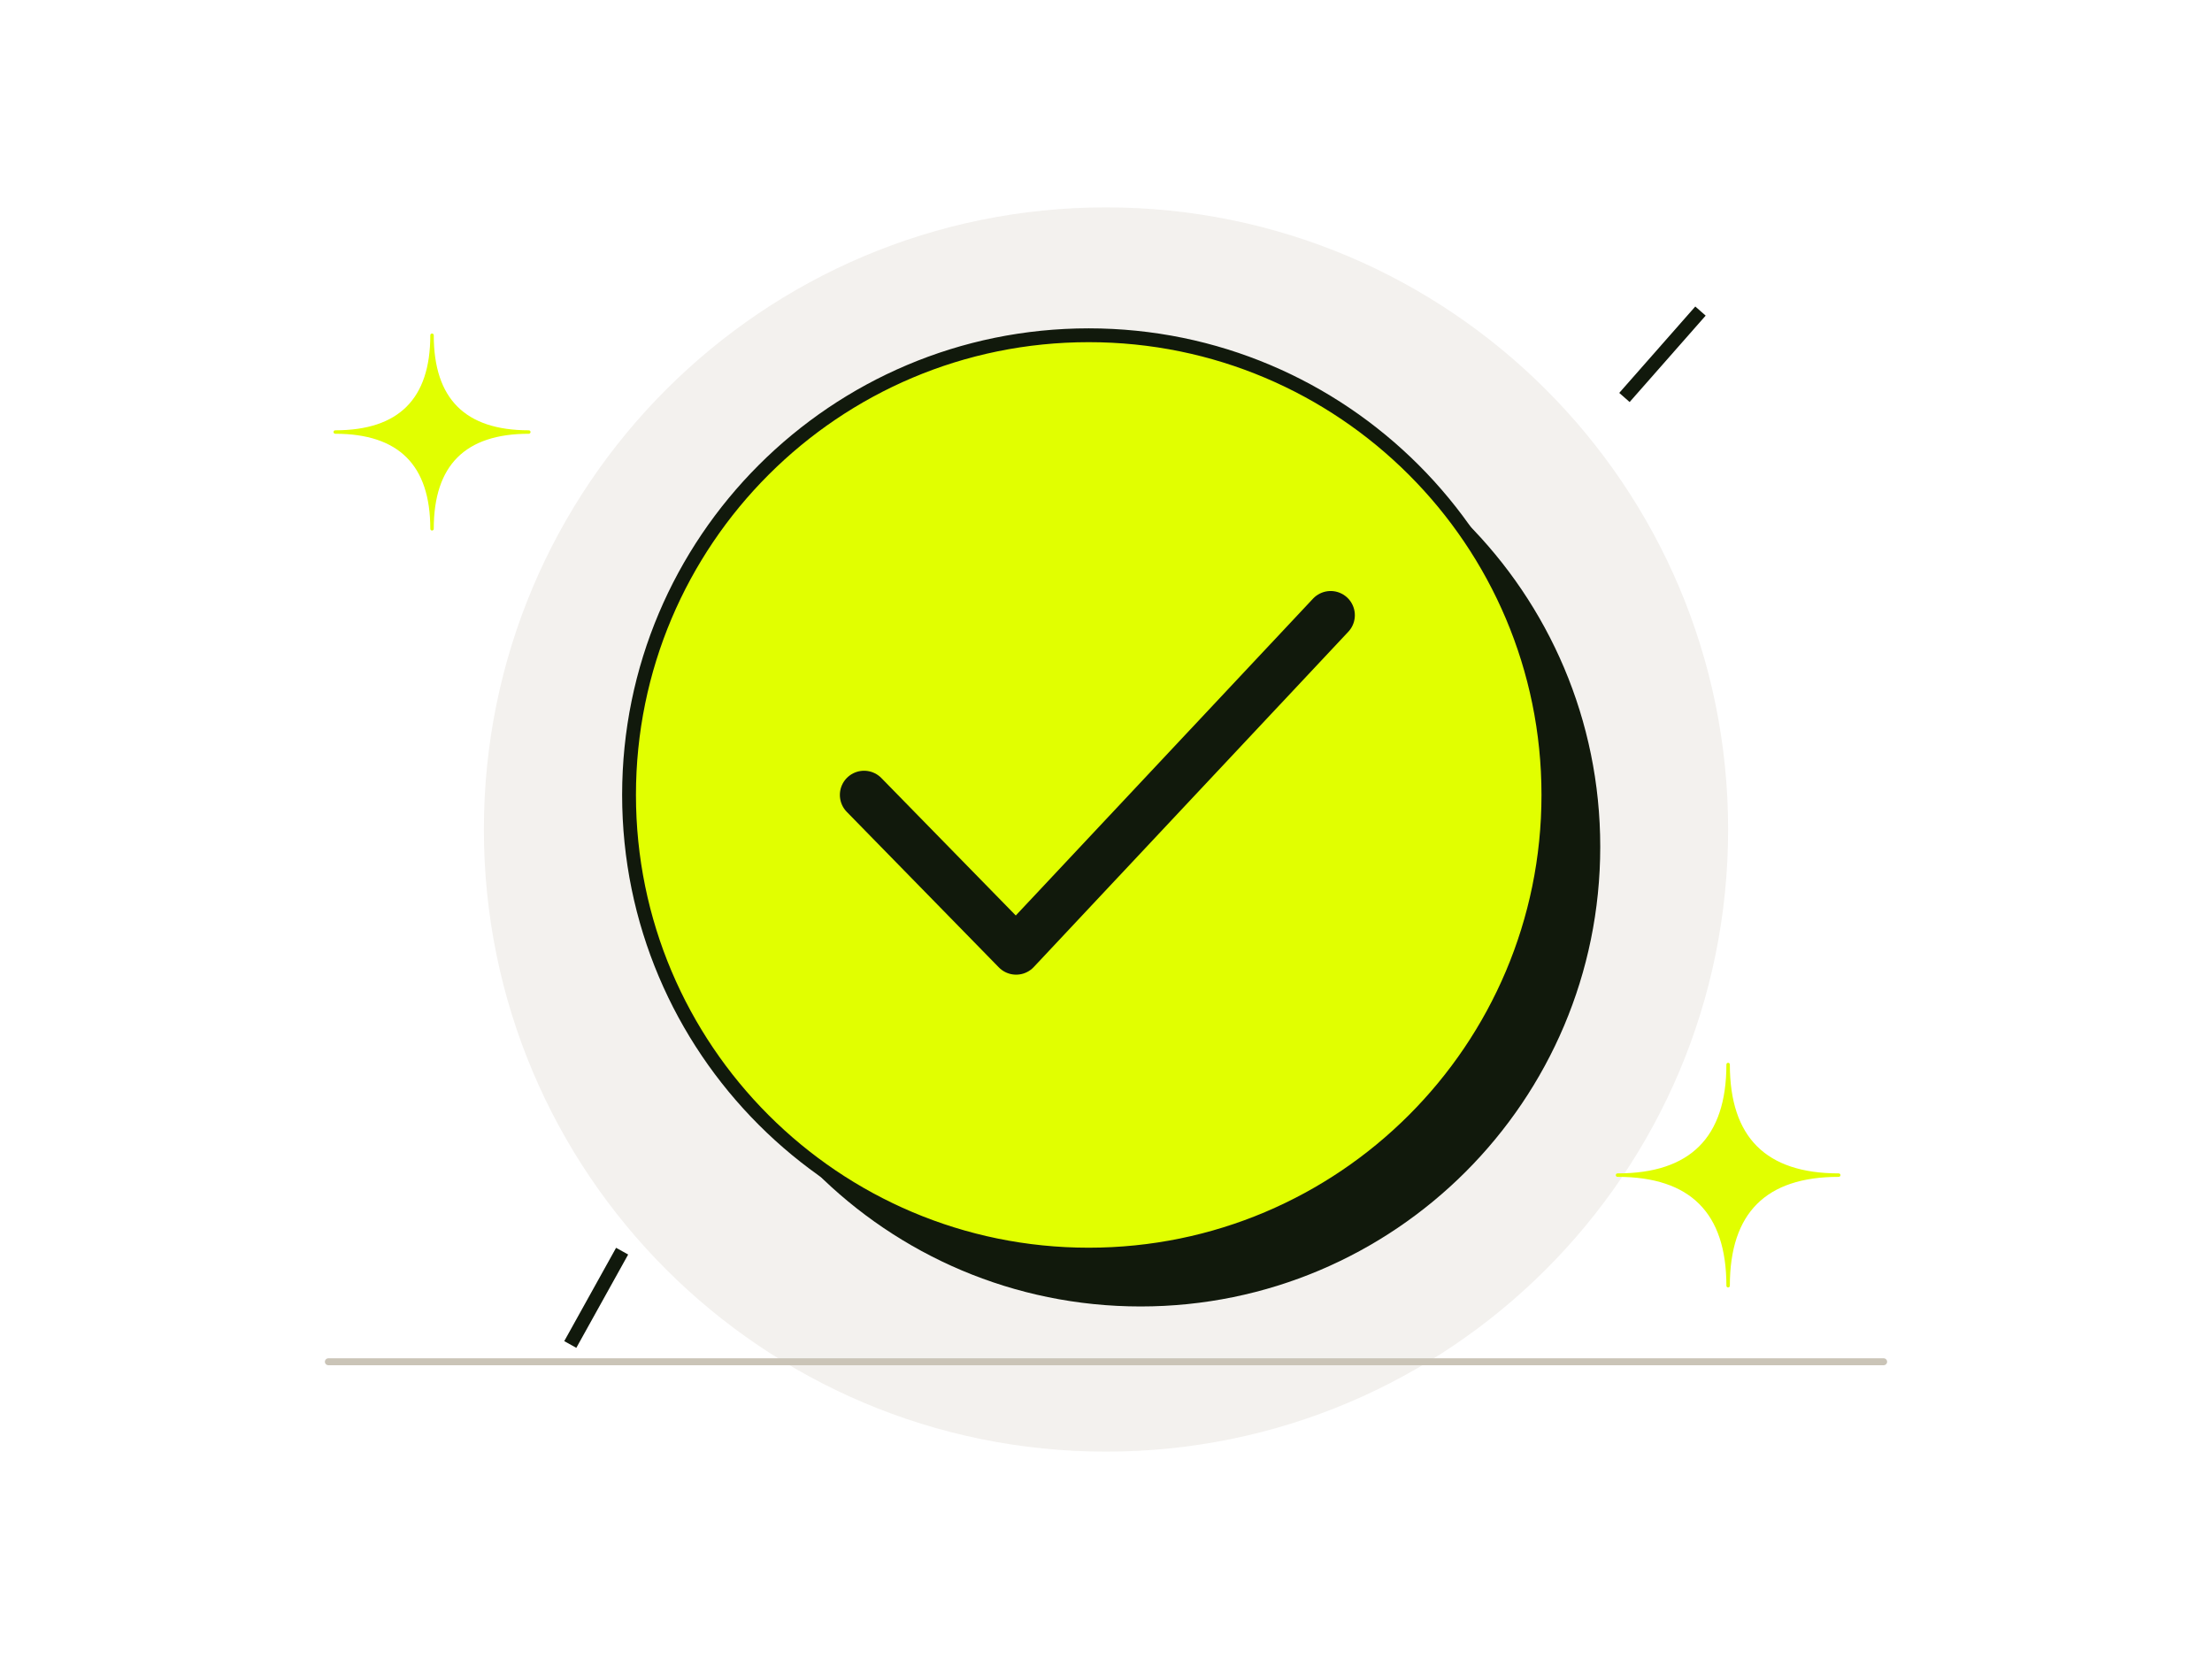
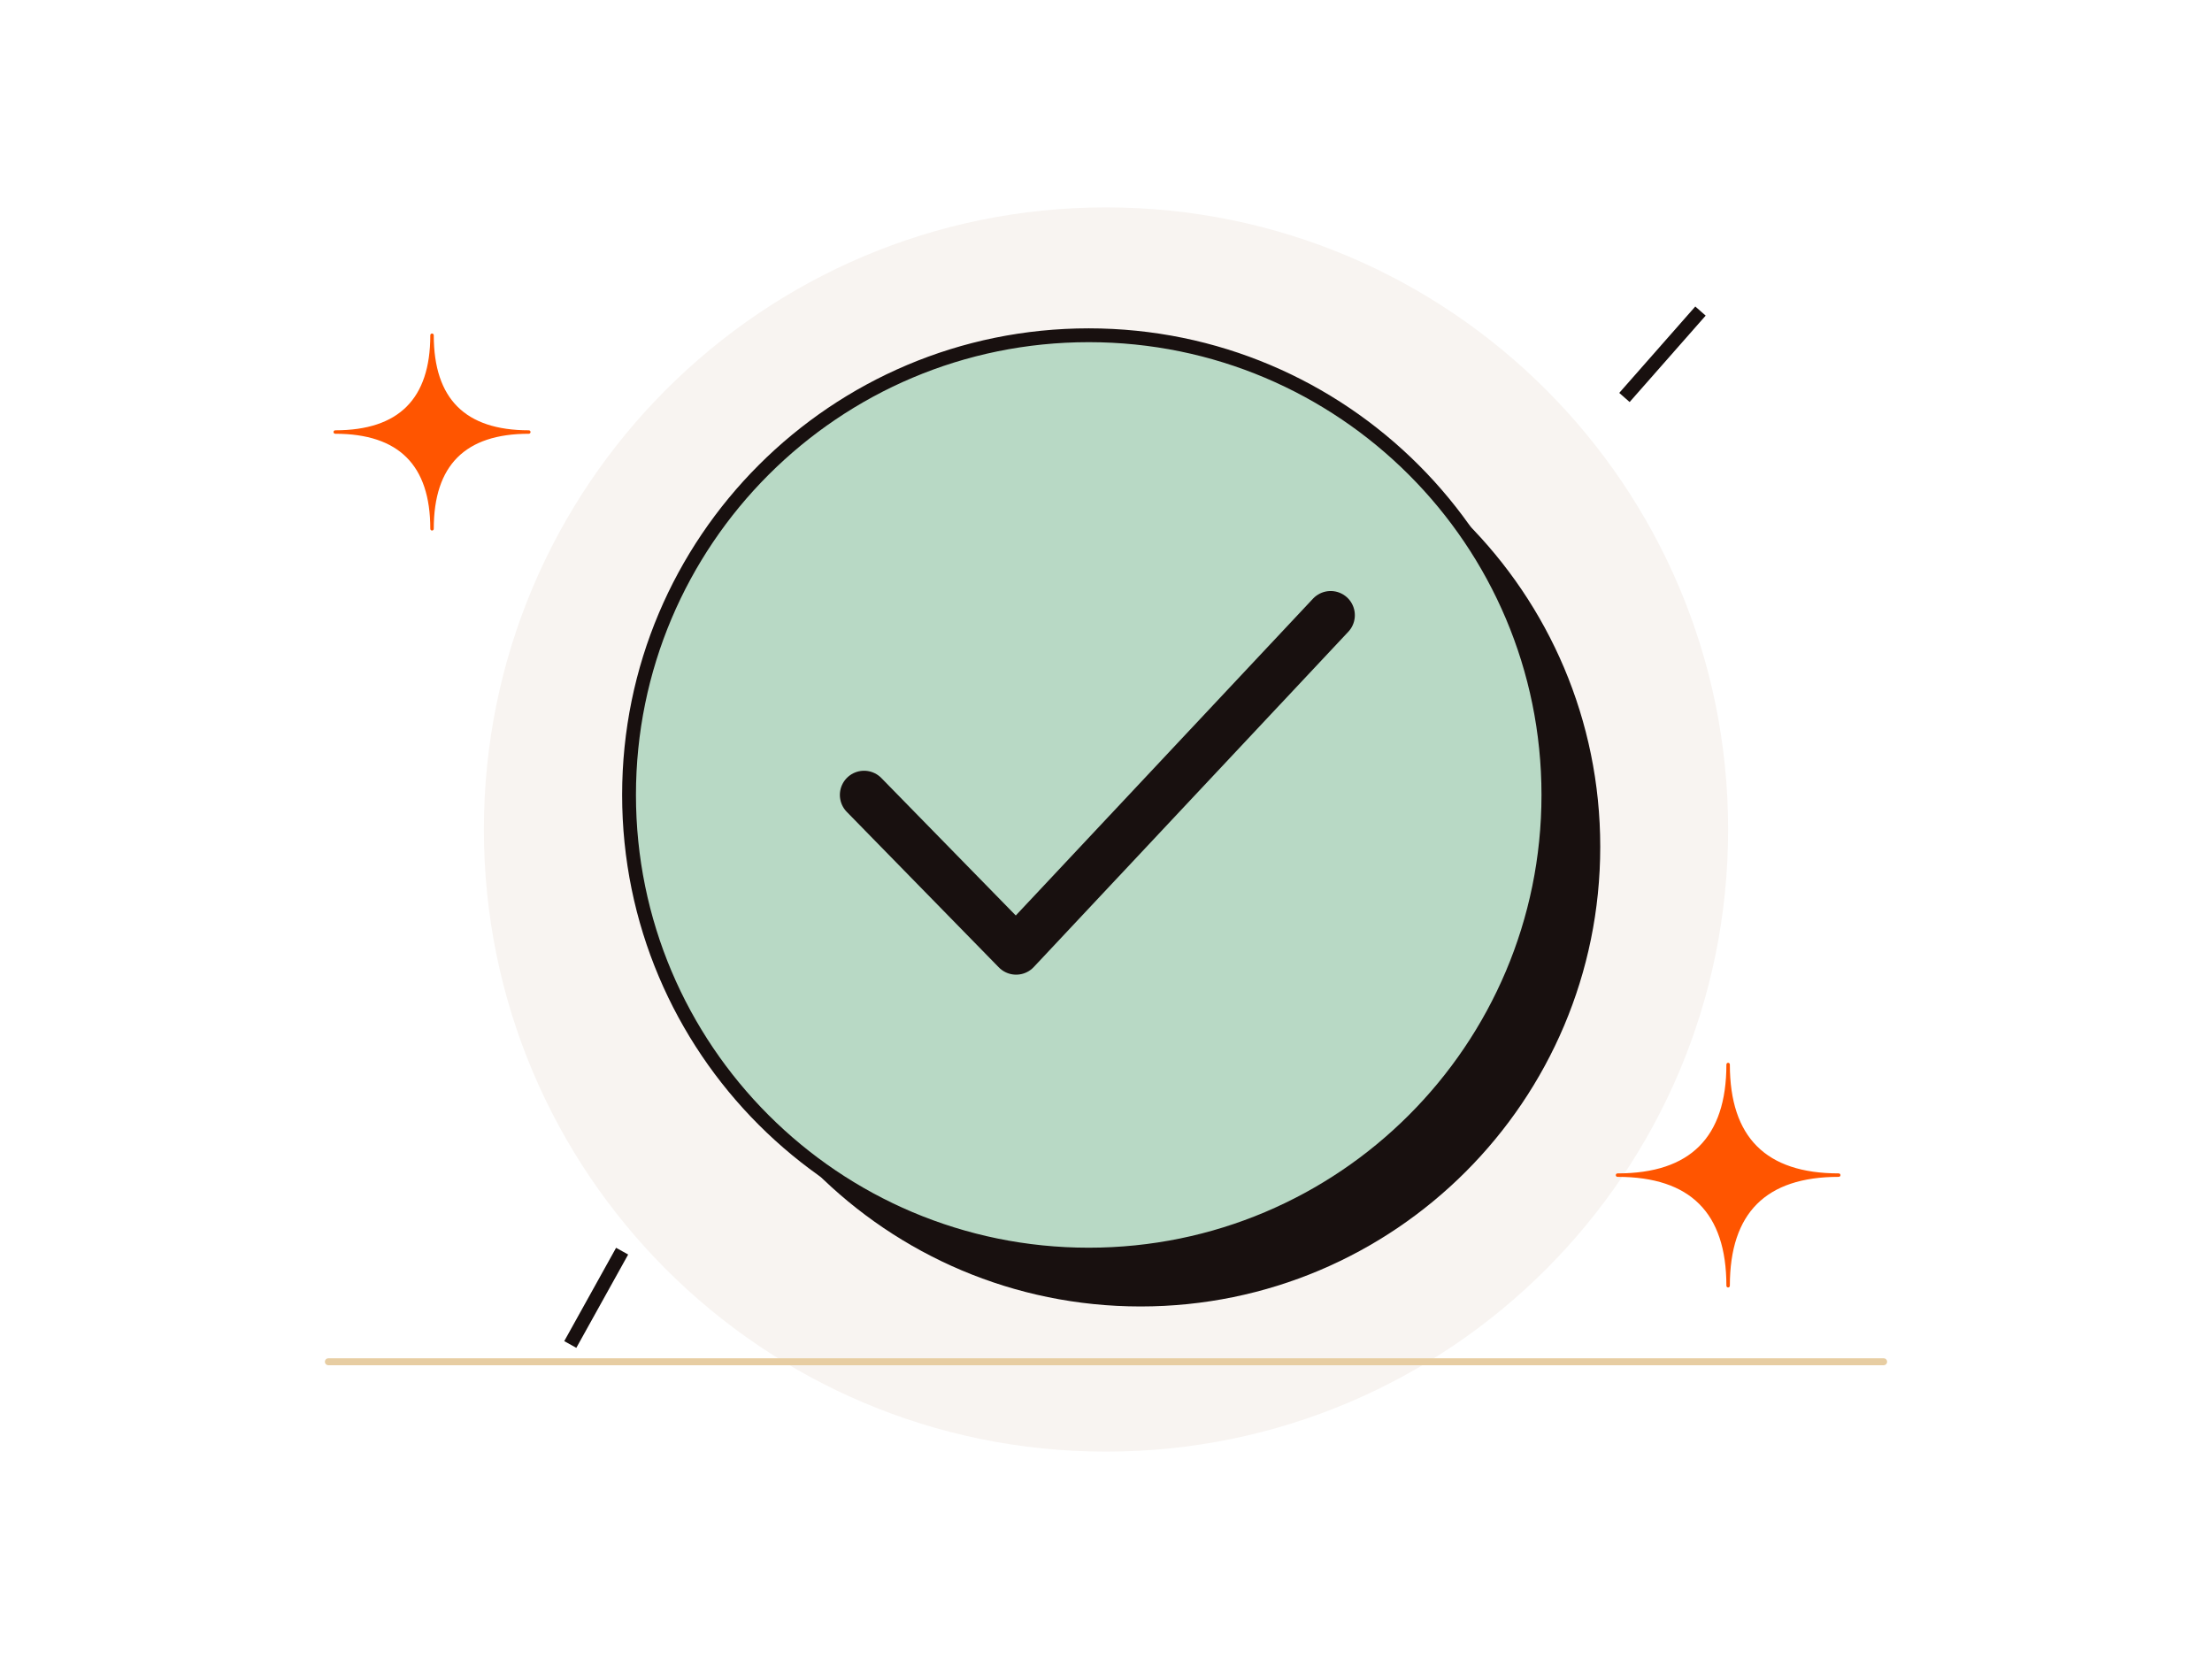
<svg xmlns="http://www.w3.org/2000/svg" width="640" height="480" viewBox="0 0 640 480" role="img">
-   <circle cx="320" cy="240" r="180" fill="#F3F1EE" />
-   <path d="M95 394H545" fill="none" stroke="#CAC4B7" stroke-width="2" stroke-linecap="round" stroke-linejoin="round" />
-   <circle cx="330" cy="245" r="133" fill="#11190C" />
-   <circle cx="315" cy="230" r="133" fill="#E1FF00" stroke="#11190C" stroke-width="4" />
-   <path d="m250 230 44 45 91-97" fill="none" stroke="#11190C" stroke-width="14" stroke-linecap="round" stroke-linejoin="round" />
-   <path d="M125 97 Q125 125 153 125 Q125 125 125 153 Q125 125 97 125 Q125 125 125 97" fill="#E1FF00" stroke="#E1FF00" stroke-width="1" stroke-linecap="round" stroke-linejoin="round" />
-   <path d="M500 308 Q500 340 532 340 Q500 340 500 372 Q500 340 468 340 Q500 340 500 308" fill="#E1FF00" stroke="#E1FF00" stroke-width="1" stroke-linecap="round" stroke-linejoin="round" />
-   <path d="M470 115L492 90" fill="none" stroke="#11190C" stroke-width="4" />
-   <path d="M180 362L165 389" fill="none" stroke="#11190C" stroke-width="4" />
+   <circle cx="320" cy="240" r="180" fill="#F8F4F1" />
+   <path d="M95 394H545" fill="none" stroke="#E7CDA2" stroke-width="2" stroke-linecap="round" stroke-linejoin="round" />
+   <circle cx="330" cy="245" r="133" fill="#18100F" />
+   <circle cx="315" cy="230" r="133" fill="#B8D9C5" stroke="#18100F" stroke-width="4" />
+   <path d="m250 230 44 45 91-97" fill="none" stroke="#18100F" stroke-width="14" stroke-linecap="round" stroke-linejoin="round" />
+   <path d="M125 97 Q125 125 153 125 Q125 125 125 153 Q125 125 97 125 Q125 125 125 97" fill="#FF5500" stroke="#FF5500" stroke-width="1" stroke-linecap="round" stroke-linejoin="round" />
+   <path d="M500 308 Q500 340 532 340 Q500 340 500 372 Q500 340 468 340 Q500 340 500 308" fill="#FF5500" stroke="#FF5500" stroke-width="1" stroke-linecap="round" stroke-linejoin="round" />
+   <path d="M470 115L492 90" fill="none" stroke="#18100F" stroke-width="4" />
+   <path d="M180 362L165 389" fill="none" stroke="#18100F" stroke-width="4" />
</svg>
